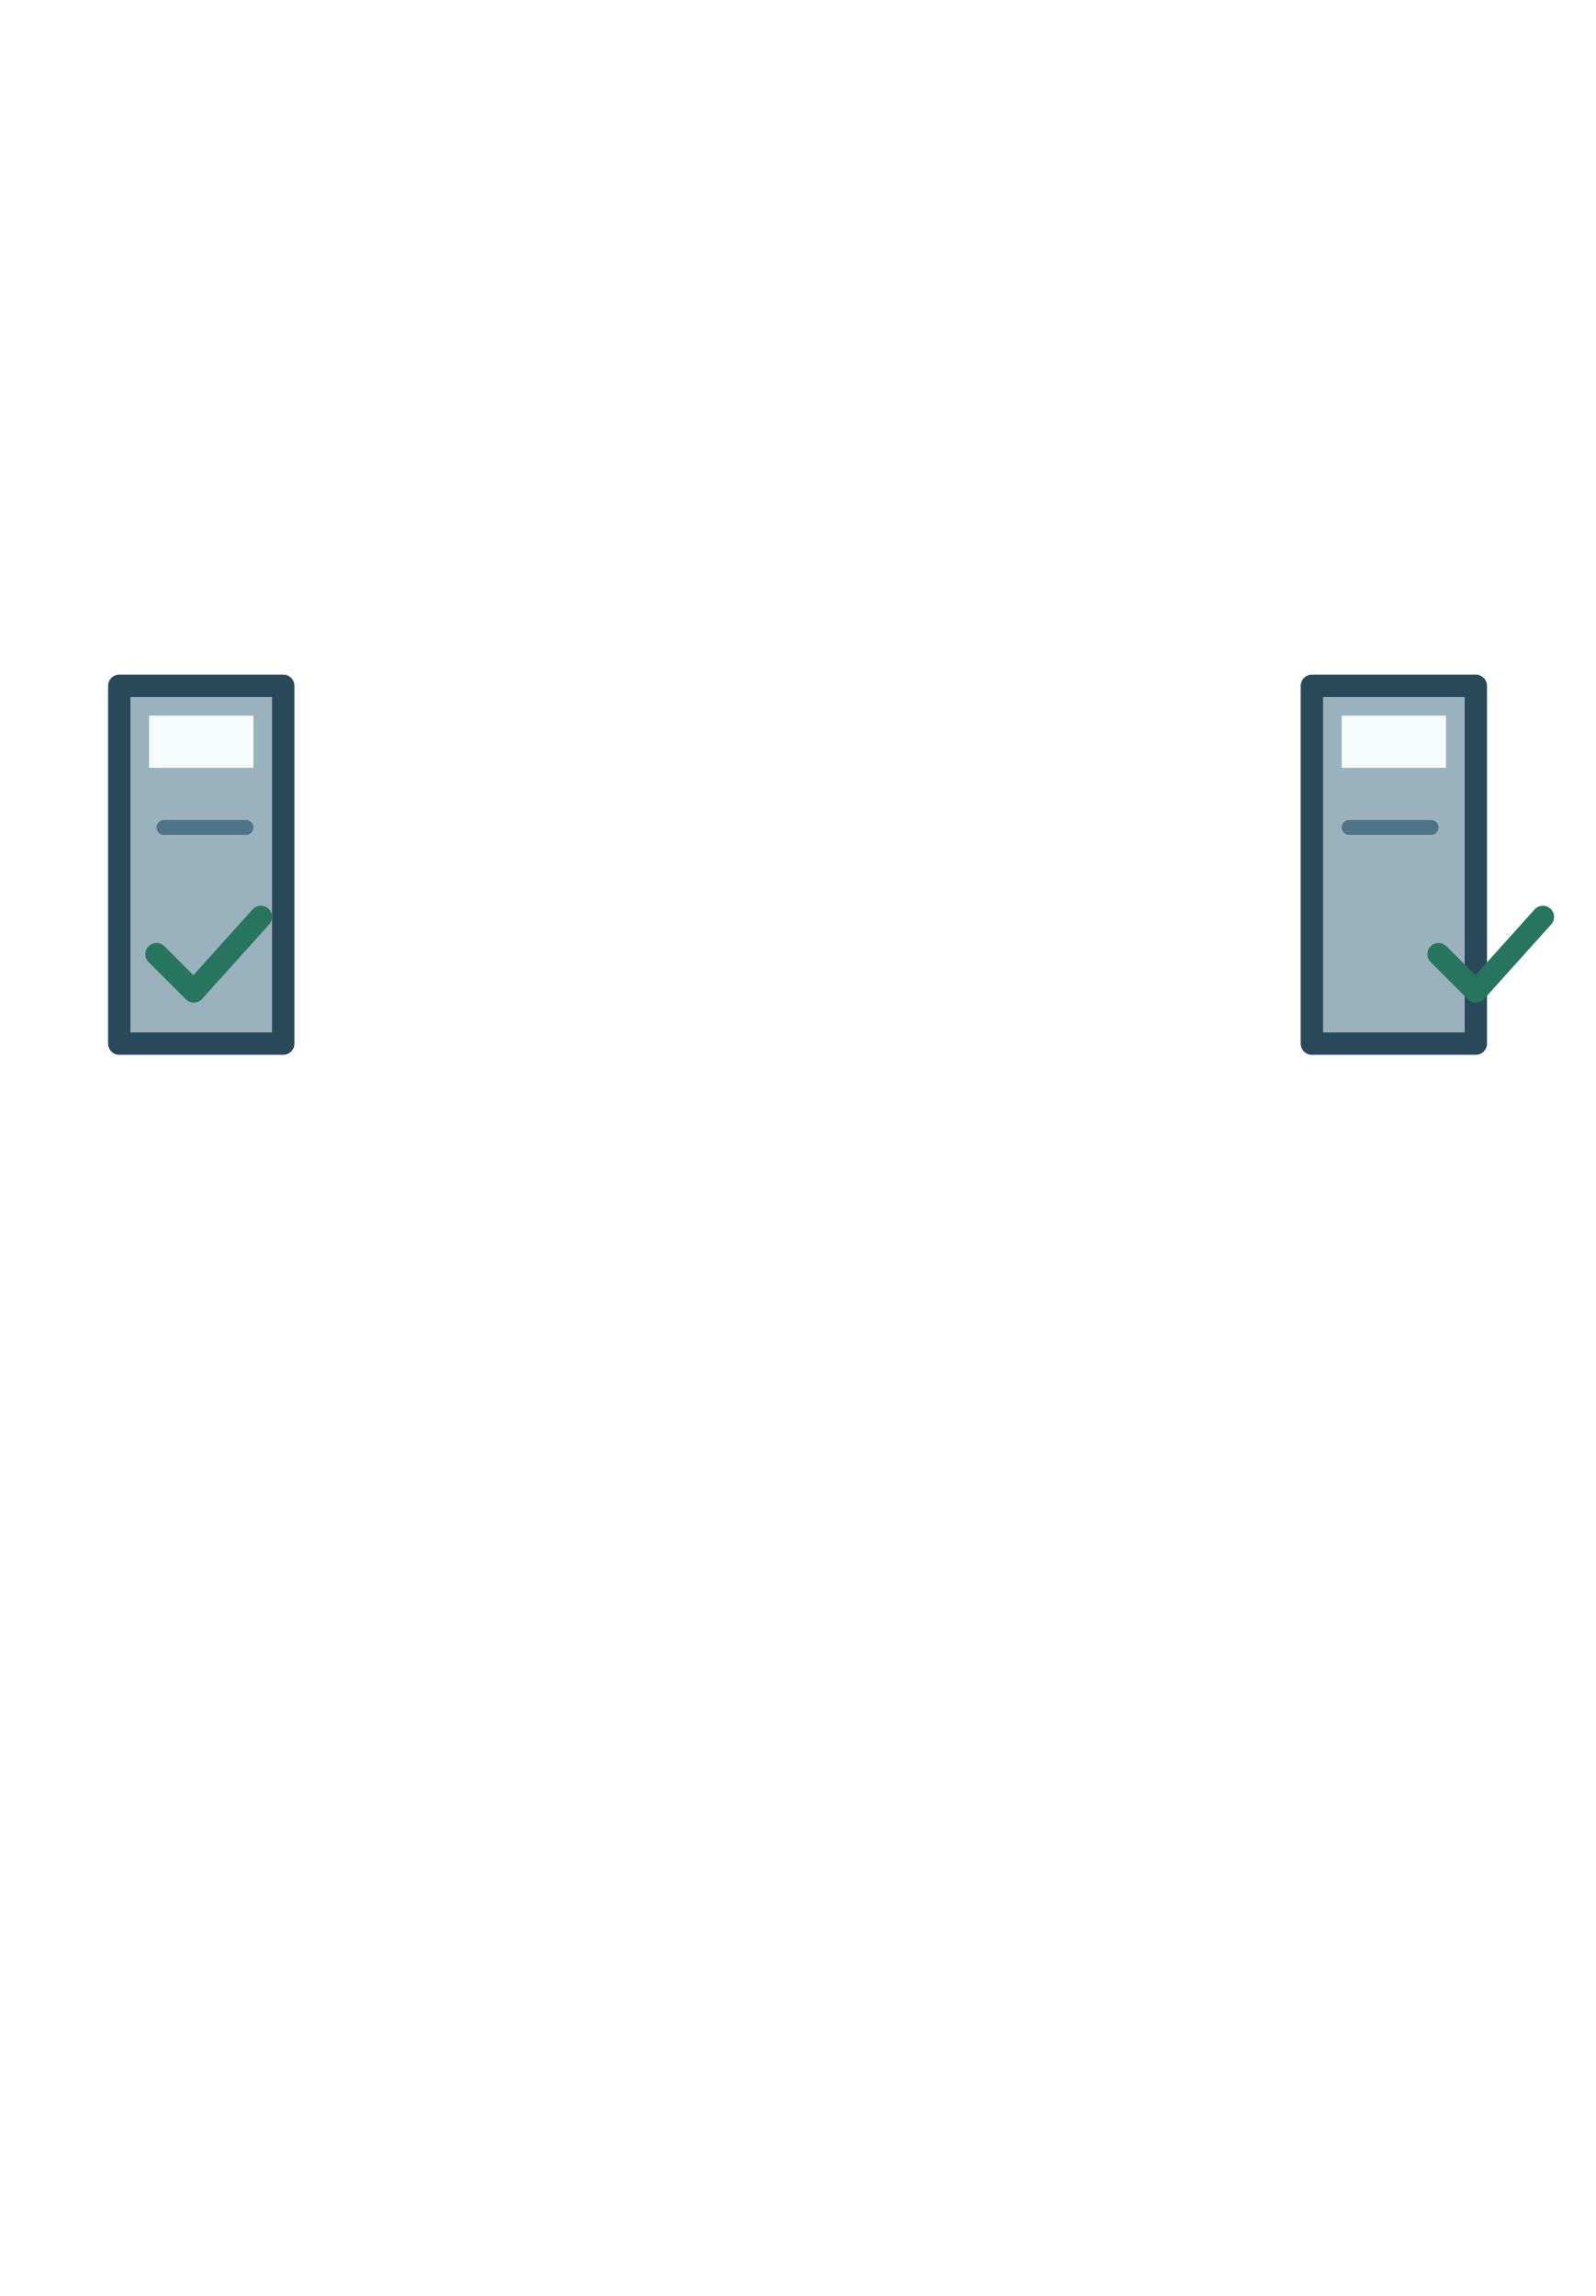
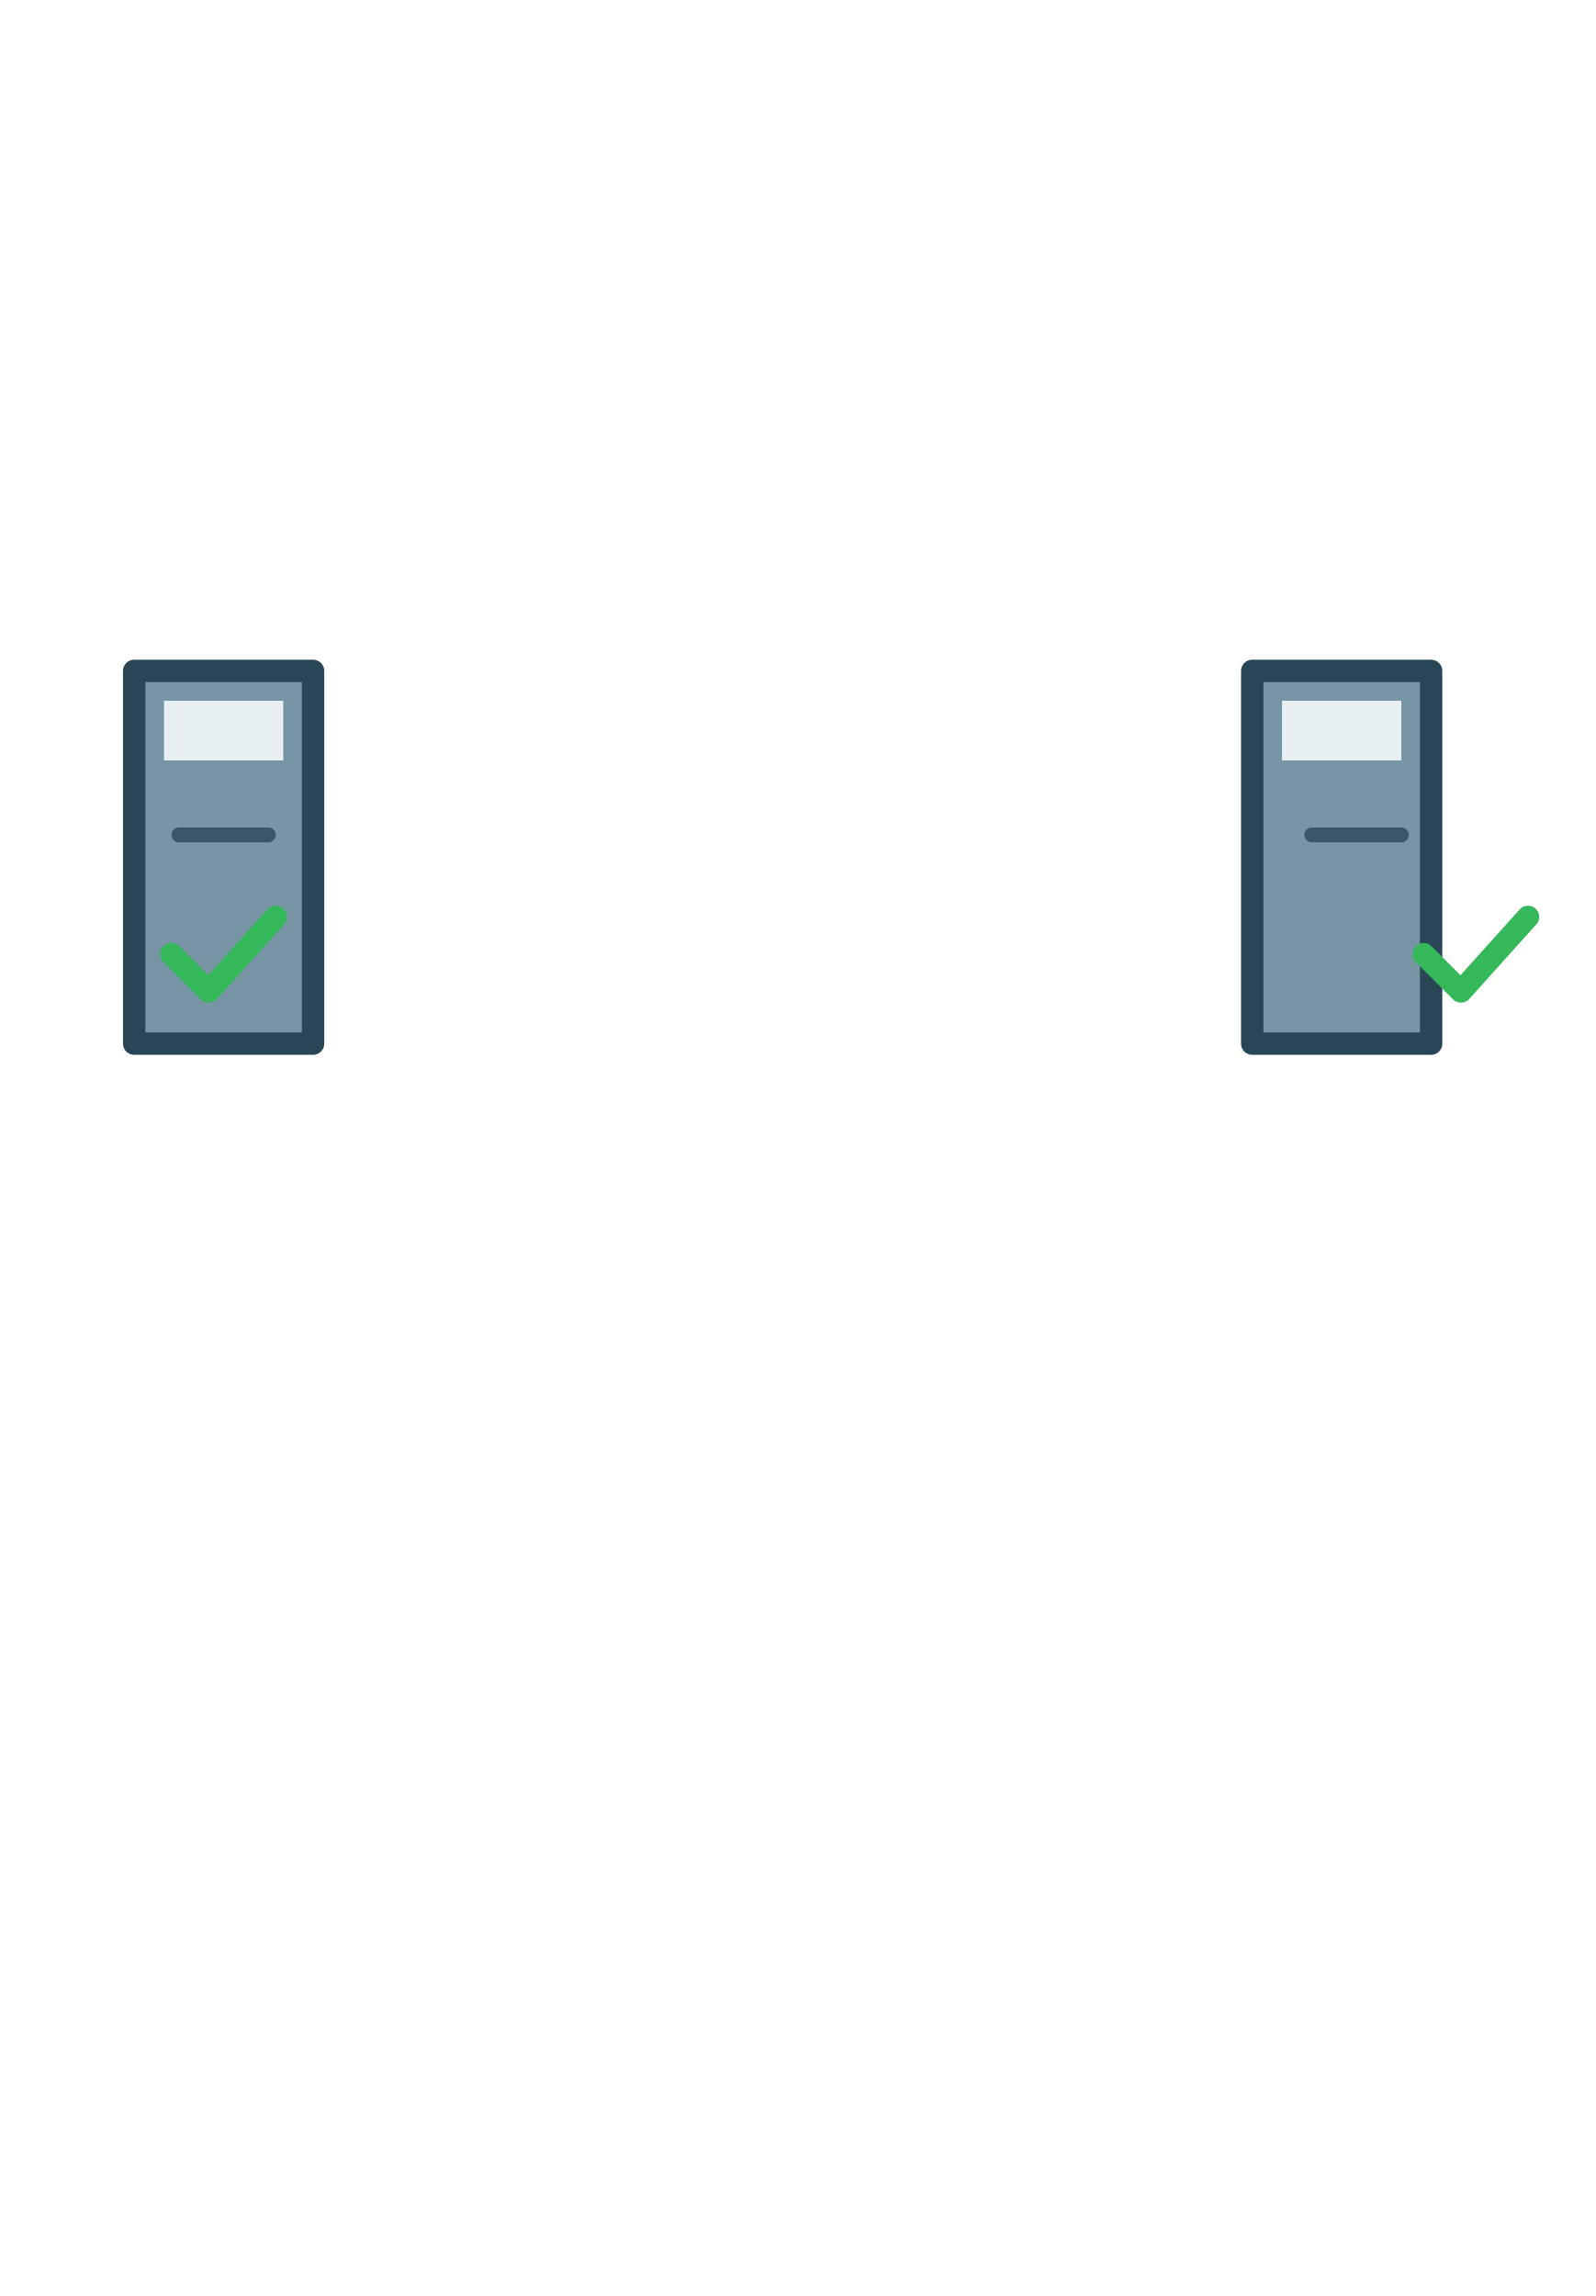
<svg xmlns="http://www.w3.org/2000/svg" viewBox="0 0 214 308">
-   <g stroke="#29495a" stroke-linejoin="round">
-     <path d="M16 92h22v48H16zM176 92h22v48h-22z" fill="#9ab2bd" stroke-width="3" />
-     <path d="M20 96h14v7H20zm160 0h14v7h-14z" fill="#f6fbfc" stroke="none" />
-     <path d="M22 111h11m148 0h11" fill="none" stroke="#507486" stroke-linecap="round" stroke-width="2" />
-     <path d="m21 128 5 5 9-10m158 5 5 5 9-10" fill="none" stroke="#27755f" stroke-linecap="round" stroke-linejoin="round" stroke-width="3" />
+   <g id="locked_side_clamps" stroke="#294657" stroke-linejoin="round">
+     <path d="M18 90h24v50H18zM168 90h24v50h-24z" fill="#7895a5" stroke-width="3" />
+     <path d="M22 94h16v8H22zm150 0h16v8h-16z" fill="#e8f0f4" stroke="none" />
+     <path d="M24 112h12m140 0h12" fill="none" stroke="#3b5668" stroke-linecap="round" stroke-width="2" />
+     <path d="m23 128 5 5 9-10m154 5 5 5 9-10" fill="none" stroke="#35b85a" stroke-linecap="round" stroke-linejoin="round" stroke-width="3" />
  </g>
</svg>
